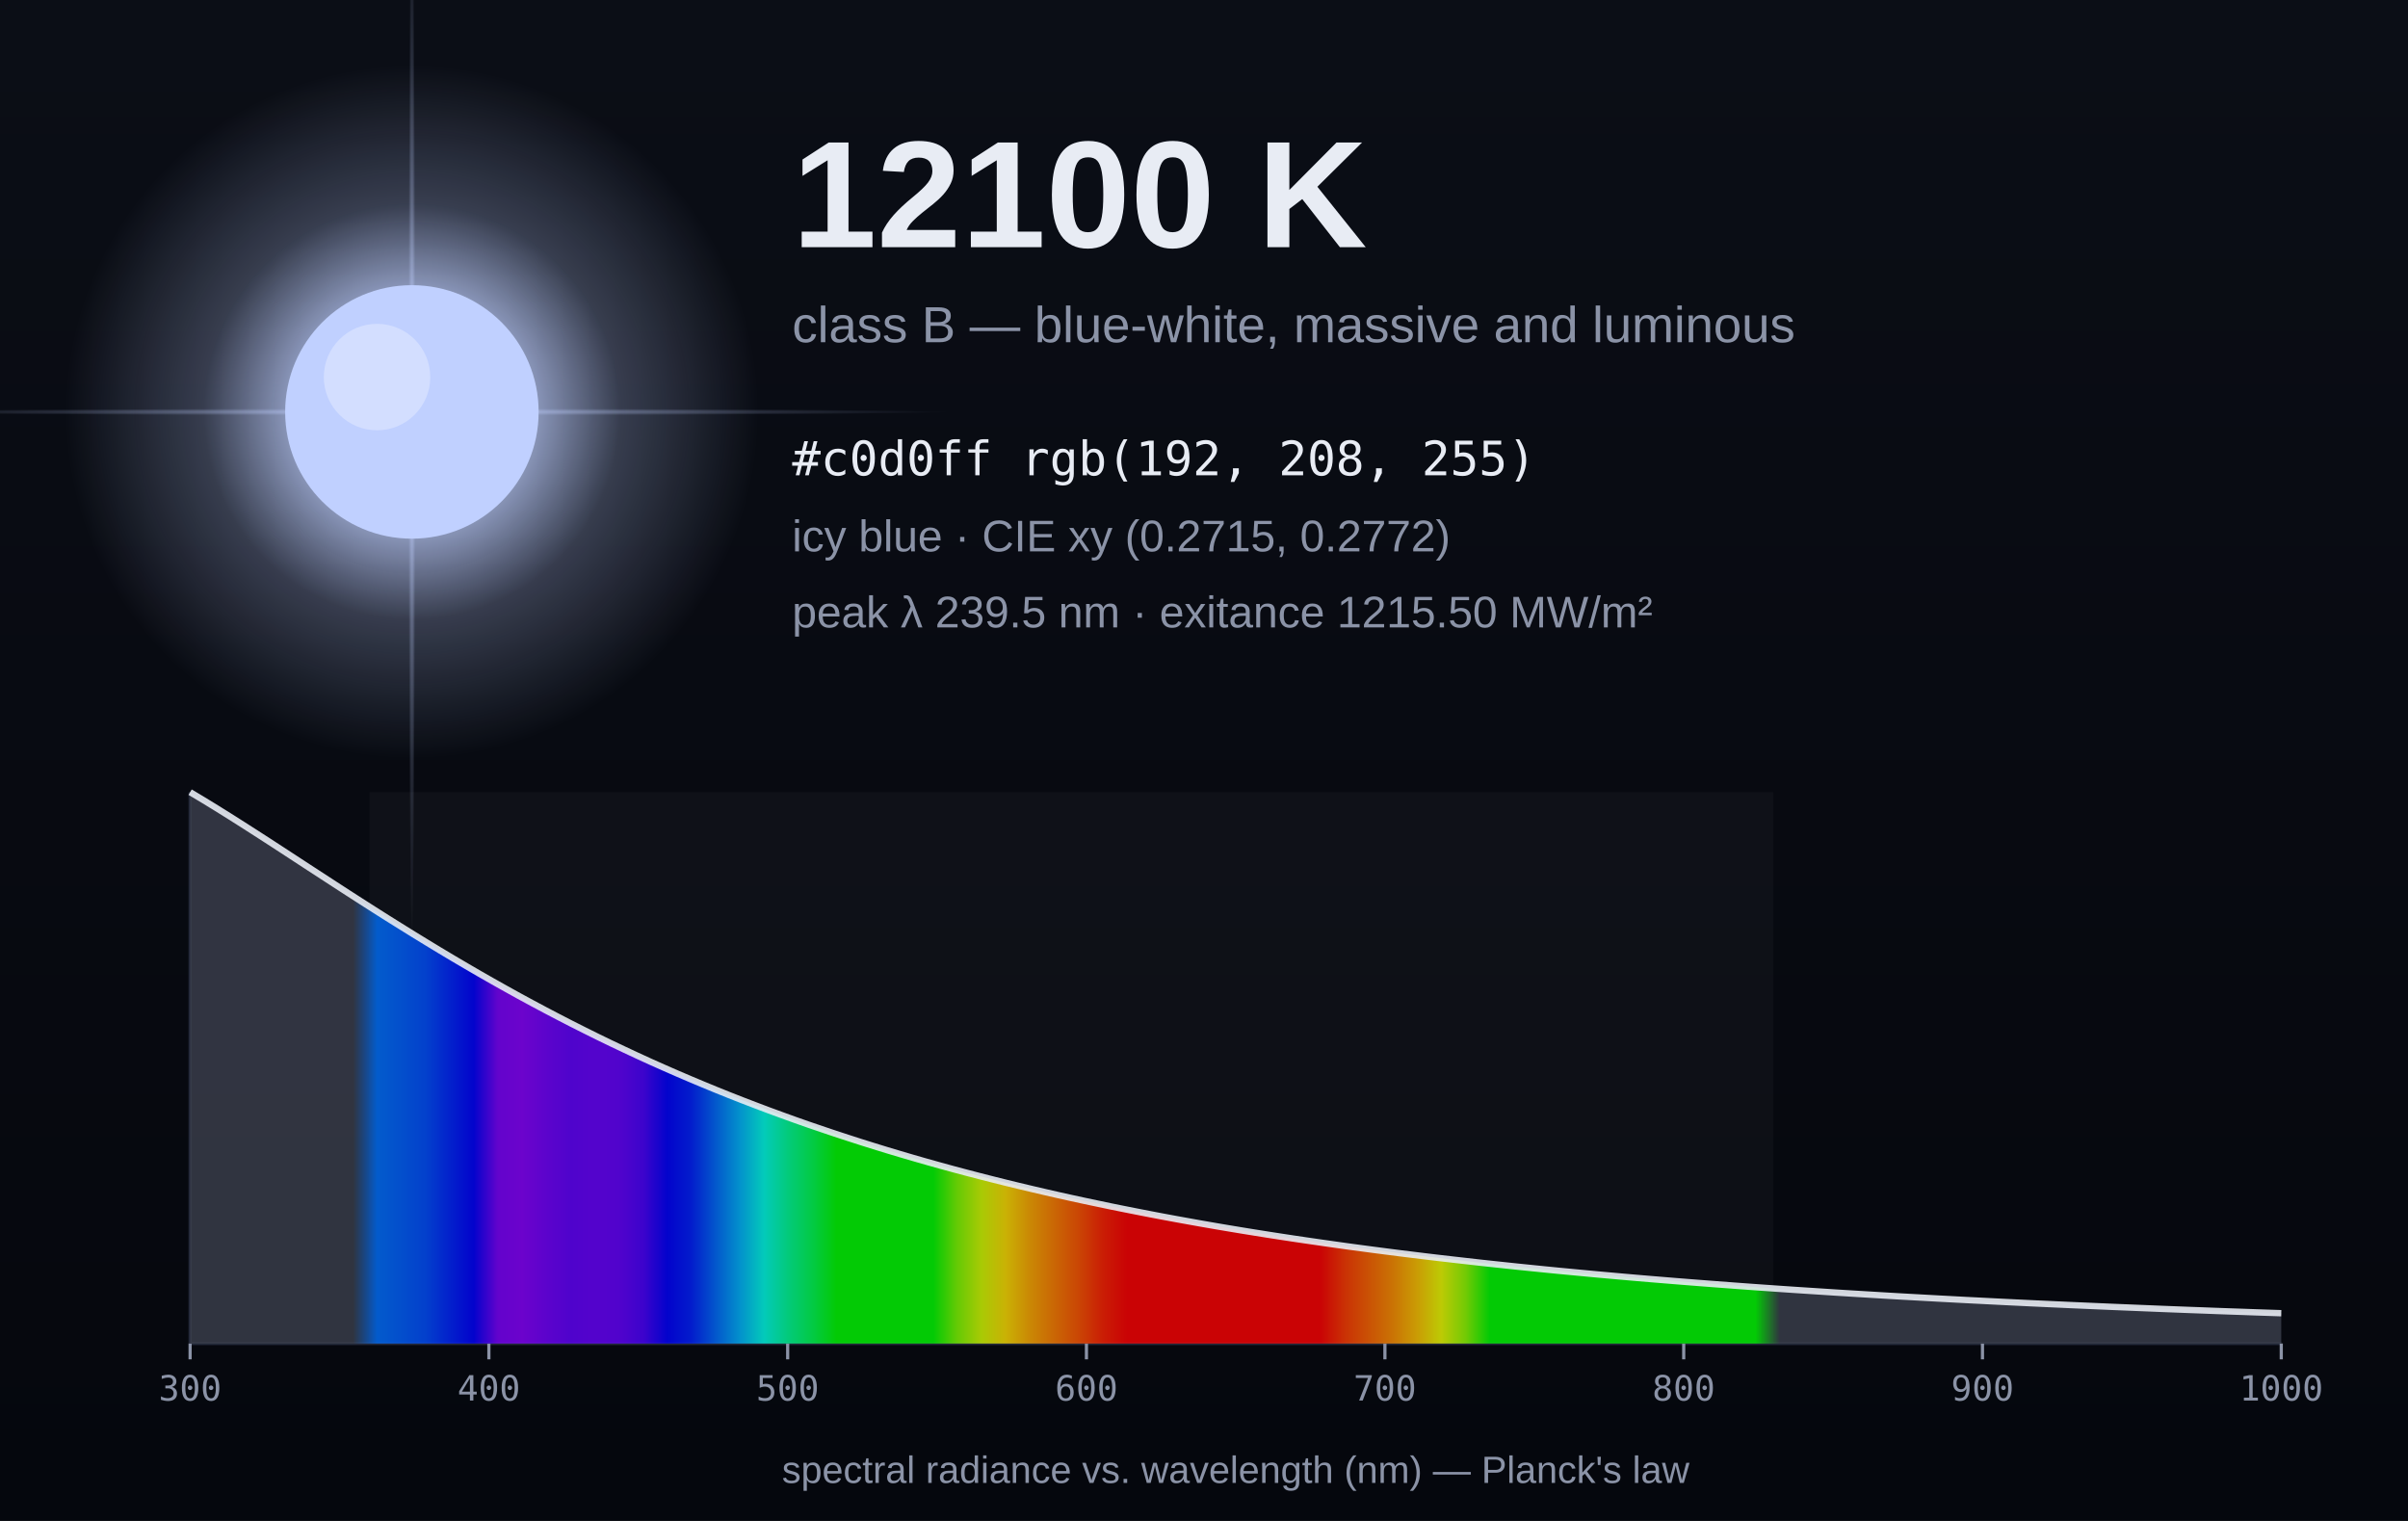
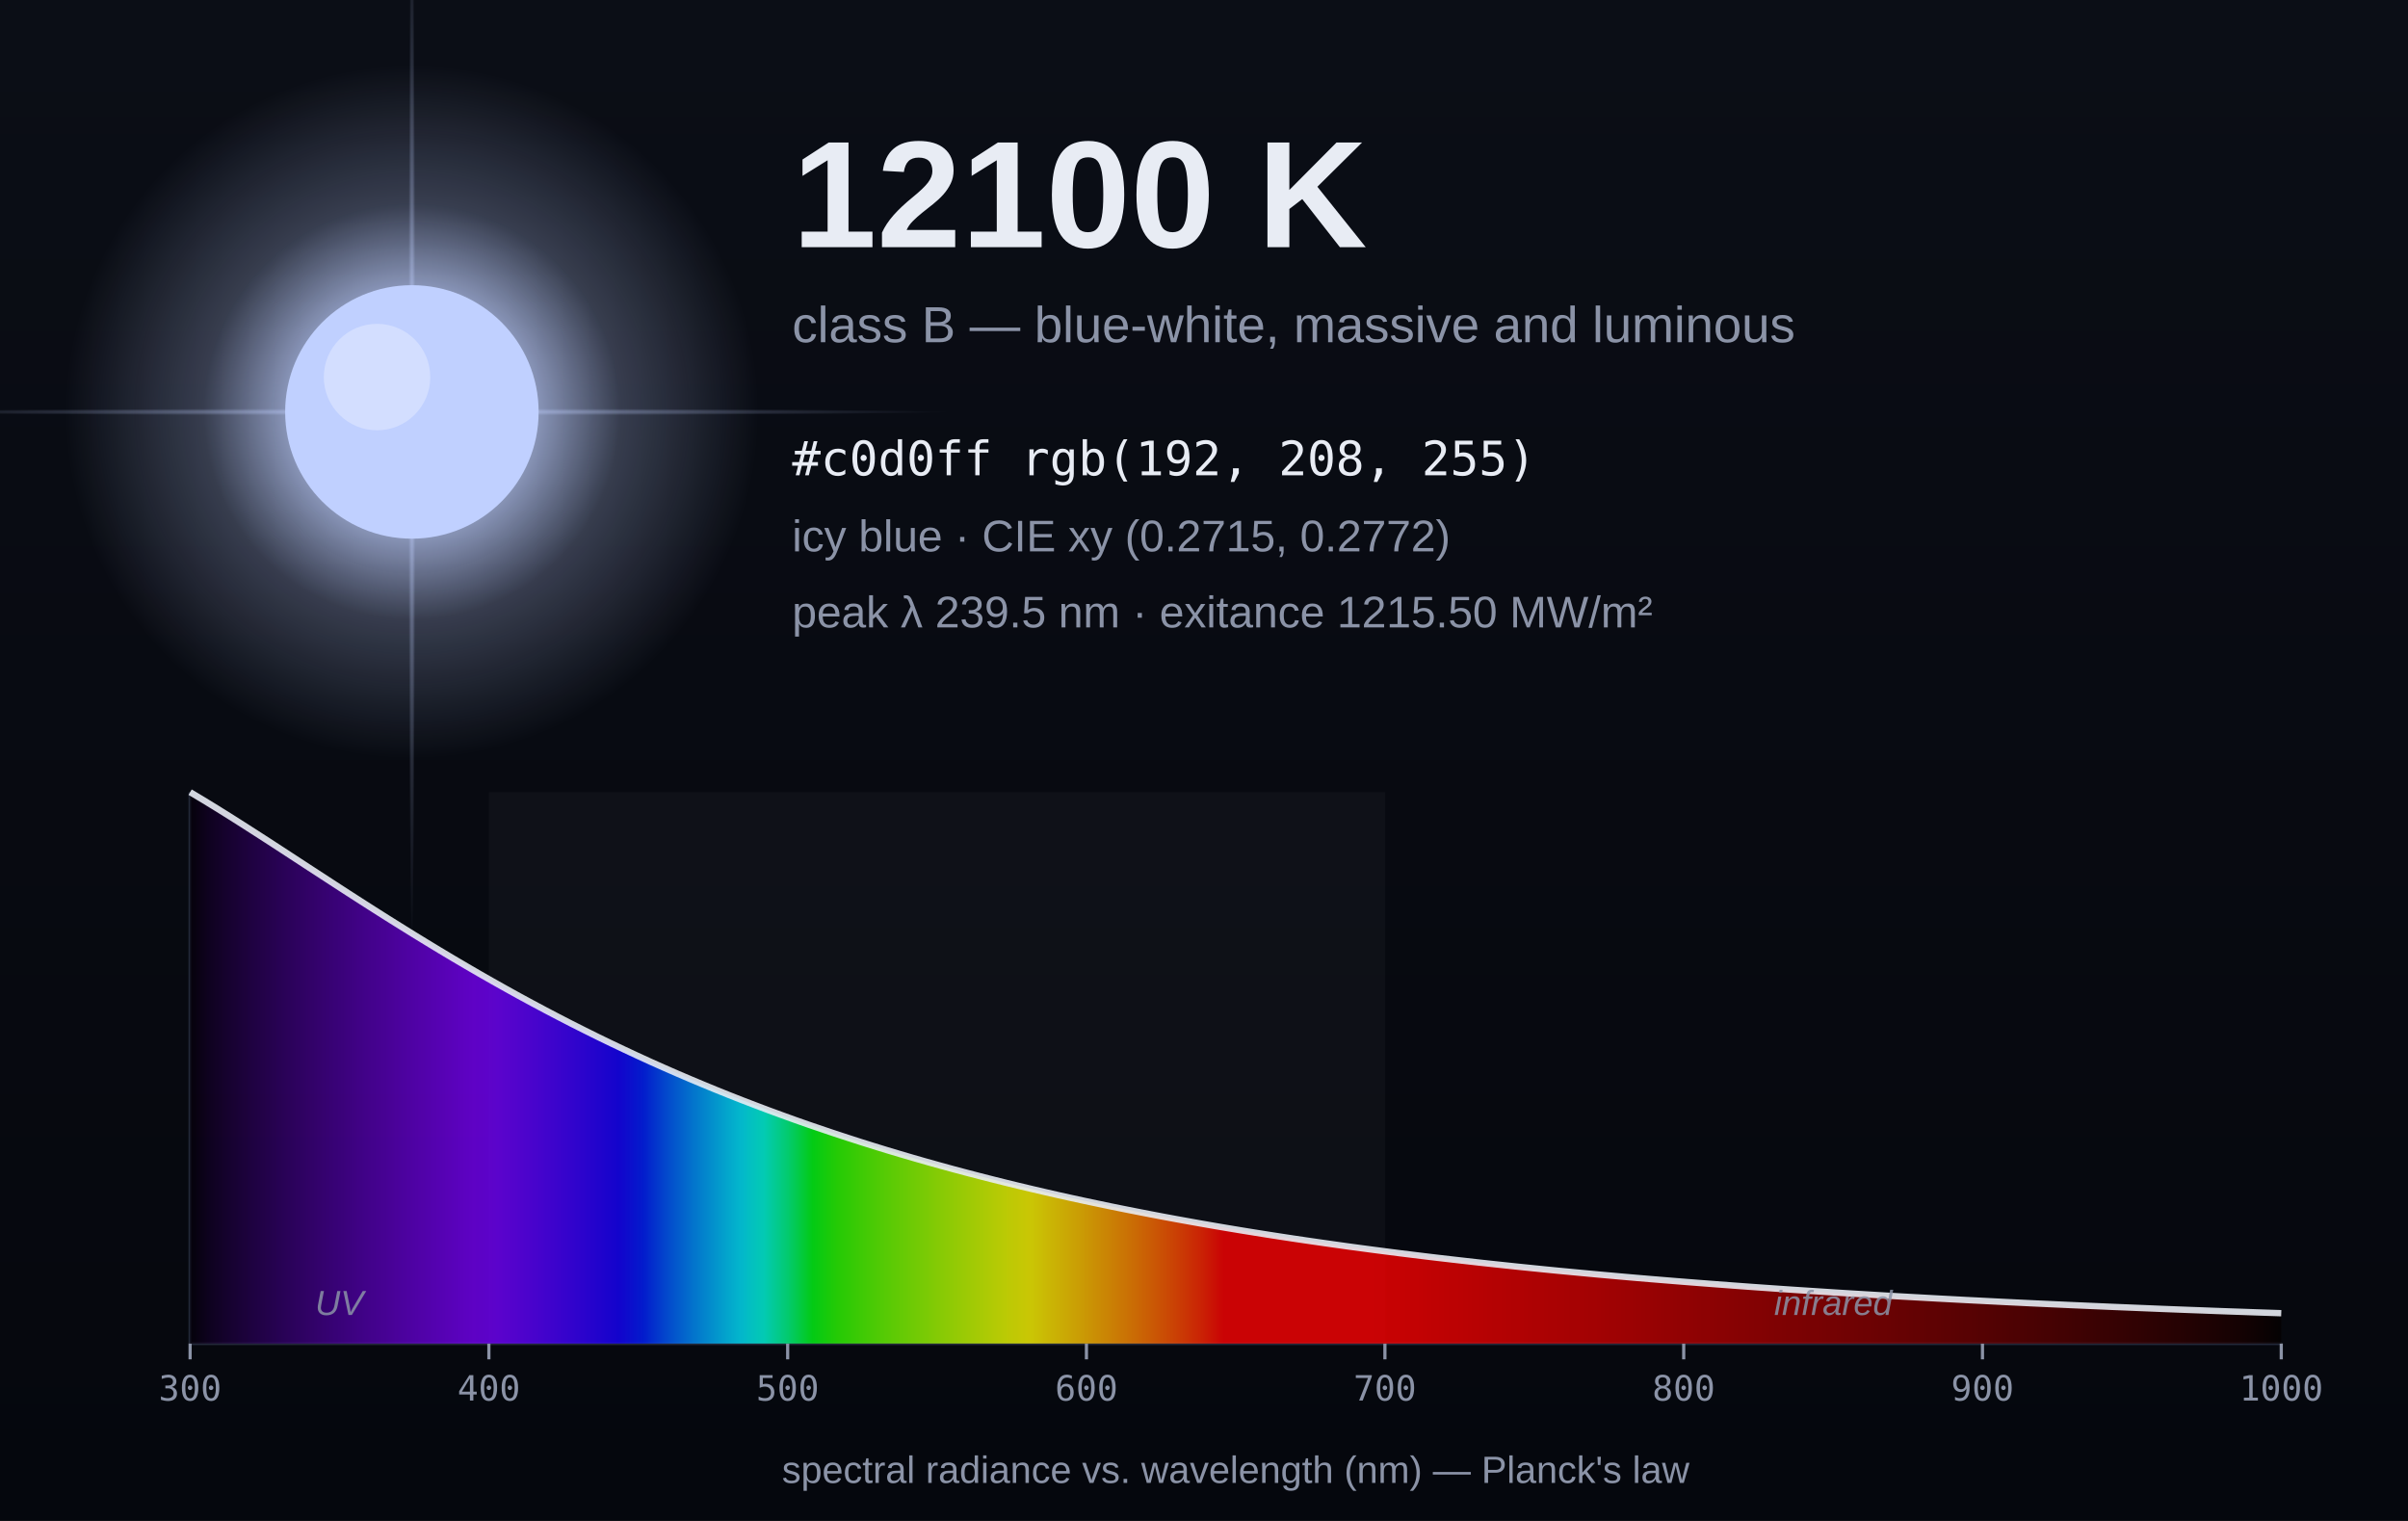
<svg xmlns="http://www.w3.org/2000/svg" width="760" height="480" viewBox="0 0 760 480" font-family="'Segoe UI', 'Helvetica Neue', Arial, system-ui, sans-serif">
  <defs>
    <linearGradient id="bg" x1="0" y1="0" x2="0" y2="1">
      <stop offset="0%" stop-color="#0b0e16" />
      <stop offset="100%" stop-color="#05070d" />
    </linearGradient>
    <radialGradient id="glow" cx="50%" cy="50%" r="50%">
      <stop offset="0%" stop-color="#c0d0ff" stop-opacity="1" />
      <stop offset="28%" stop-color="#c0d0ff" stop-opacity="0.85" />
      <stop offset="60%" stop-color="#c0d0ff" stop-opacity="0.25" />
      <stop offset="100%" stop-color="#c0d0ff" stop-opacity="0" />
    </radialGradient>
    <radialGradient id="spike" cx="50%" cy="50%" r="50%">
      <stop offset="0%" stop-color="#c0d0ff" stop-opacity="0.9" />
      <stop offset="100%" stop-color="#c0d0ff" stop-opacity="0" />
    </radialGradient>
    <linearGradient id="spectrum" x1="0" y1="0" x2="1" y2="0">
-       <stop offset="0.00%" stop-color="rgb(60,64,78)" />
-       <stop offset="1.15%" stop-color="rgb(60,64,78)" />
-       <stop offset="2.30%" stop-color="rgb(60,64,78)" />
-       <stop offset="3.45%" stop-color="rgb(60,64,78)" />
-       <stop offset="4.60%" stop-color="rgb(60,64,78)" />
-       <stop offset="5.75%" stop-color="rgb(60,64,78)" />
-       <stop offset="6.90%" stop-color="rgb(60,64,78)" />
-       <stop offset="8.05%" stop-color="rgb(60,64,78)" />
-       <stop offset="9.20%" stop-color="rgb(0,112,255)" />
-       <stop offset="10.34%" stop-color="rgb(0,96,255)" />
-       <stop offset="11.49%" stop-color="rgb(0,78,255)" />
-       <stop offset="12.64%" stop-color="rgb(0,38,255)" />
-       <stop offset="13.79%" stop-color="rgb(0,0,255)" />
-       <stop offset="14.94%" stop-color="rgb(123,0,255)" />
-       <stop offset="16.09%" stop-color="rgb(134,0,255)" />
-       <stop offset="17.24%" stop-color="rgb(114,0,255)" />
-       <stop offset="18.39%" stop-color="rgb(98,0,255)" />
-       <stop offset="19.54%" stop-color="rgb(103,0,255)" />
-       <stop offset="20.69%" stop-color="rgb(100,0,255)" />
-       <stop offset="21.84%" stop-color="rgb(74,0,255)" />
-       <stop offset="22.99%" stop-color="rgb(0,0,255)" />
-       <stop offset="24.14%" stop-color="rgb(0,33,255)" />
-       <stop offset="25.29%" stop-color="rgb(0,108,255)" />
-       <stop offset="26.44%" stop-color="rgb(0,182,255)" />
-       <stop offset="27.59%" stop-color="rgb(0,255,232)" />
-       <stop offset="28.74%" stop-color="rgb(0,255,150)" />
-       <stop offset="29.89%" stop-color="rgb(0,255,81)" />
-       <stop offset="31.03%" stop-color="rgb(0,255,0)" />
-       <stop offset="32.18%" stop-color="rgb(0,255,0)" />
-       <stop offset="33.33%" stop-color="rgb(0,255,0)" />
-       <stop offset="34.48%" stop-color="rgb(0,255,0)" />
-       <stop offset="35.63%" stop-color="rgb(0,255,0)" />
-       <stop offset="36.78%" stop-color="rgb(127,255,0)" />
-       <stop offset="37.93%" stop-color="rgb(213,255,0)" />
-       <stop offset="39.08%" stop-color="rgb(255,223,0)" />
-       <stop offset="40.23%" stop-color="rgb(255,170,0)" />
-       <stop offset="41.38%" stop-color="rgb(255,127,0)" />
-       <stop offset="42.53%" stop-color="rgb(255,86,0)" />
-       <stop offset="43.68%" stop-color="rgb(255,34,0)" />
-       <stop offset="44.83%" stop-color="rgb(255,0,0)" />
-       <stop offset="45.98%" stop-color="rgb(255,0,0)" />
-       <stop offset="47.13%" stop-color="rgb(255,0,0)" />
-       <stop offset="48.28%" stop-color="rgb(255,0,0)" />
+       <stop offset="0.00%" stop-color="rgb(0,0,0)" />
+       <stop offset="1.15%" stop-color="rgb(16,0,34)" />
+       <stop offset="2.30%" stop-color="rgb(28,0,59)" />
+       <stop offset="3.45%" stop-color="rgb(39,0,82)" />
+       <stop offset="4.60%" stop-color="rgb(49,0,103)" />
+       <stop offset="5.75%" stop-color="rgb(59,0,123)" />
+       <stop offset="6.90%" stop-color="rgb(68,0,142)" />
+       <stop offset="8.05%" stop-color="rgb(77,0,161)" />
+       <stop offset="9.20%" stop-color="rgb(86,0,179)" />
+       <stop offset="10.34%" stop-color="rgb(95,0,197)" />
+       <stop offset="11.49%" stop-color="rgb(103,0,214)" />
+       <stop offset="12.64%" stop-color="rgb(111,0,231)" />
+       <stop offset="13.79%" stop-color="rgb(119,0,248)" />
+       <stop offset="14.94%" stop-color="rgb(113,0,255)" />
+       <stop offset="16.09%" stop-color="rgb(97,0,255)" />
+       <stop offset="17.24%" stop-color="rgb(80,0,255)" />
+       <stop offset="18.39%" stop-color="rgb(62,0,255)" />
+       <stop offset="19.54%" stop-color="rgb(42,0,255)" />
+       <stop offset="20.69%" stop-color="rgb(20,0,255)" />
+       <stop offset="21.84%" stop-color="rgb(0,31,255)" />
+       <stop offset="22.99%" stop-color="rgb(0,90,255)" />
+       <stop offset="24.14%" stop-color="rgb(0,140,255)" />
+       <stop offset="25.29%" stop-color="rgb(0,186,255)" />
+       <stop offset="26.44%" stop-color="rgb(0,229,255)" />
+       <stop offset="27.59%" stop-color="rgb(0,255,223)" />
+       <stop offset="28.74%" stop-color="rgb(0,255,133)" />
+       <stop offset="29.89%" stop-color="rgb(0,255,20)" />
+       <stop offset="31.03%" stop-color="rgb(42,255,0)" />
+       <stop offset="32.18%" stop-color="rgb(75,255,0)" />
+       <stop offset="33.33%" stop-color="rgb(106,255,0)" />
+       <stop offset="34.48%" stop-color="rgb(134,255,0)" />
+       <stop offset="35.63%" stop-color="rgb(161,255,0)" />
+       <stop offset="36.78%" stop-color="rgb(187,255,0)" />
+       <stop offset="37.93%" stop-color="rgb(212,255,0)" />
+       <stop offset="39.08%" stop-color="rgb(236,255,0)" />
+       <stop offset="40.23%" stop-color="rgb(255,250,0)" />
+       <stop offset="41.38%" stop-color="rgb(255,224,0)" />
+       <stop offset="42.53%" stop-color="rgb(255,198,0)" />
+       <stop offset="43.68%" stop-color="rgb(255,170,0)" />
+       <stop offset="44.83%" stop-color="rgb(255,142,0)" />
+       <stop offset="45.98%" stop-color="rgb(255,112,0)" />
+       <stop offset="47.13%" stop-color="rgb(255,79,0)" />
+       <stop offset="48.28%" stop-color="rgb(255,43,0)" />
      <stop offset="49.43%" stop-color="rgb(255,0,0)" />
      <stop offset="50.57%" stop-color="rgb(255,0,0)" />
      <stop offset="51.72%" stop-color="rgb(255,0,0)" />
      <stop offset="52.87%" stop-color="rgb(255,0,0)" />
      <stop offset="54.02%" stop-color="rgb(255,0,0)" />
-       <stop offset="55.17%" stop-color="rgb(255,58,0)" />
-       <stop offset="56.32%" stop-color="rgb(255,101,0)" />
-       <stop offset="57.47%" stop-color="rgb(255,144,0)" />
-       <stop offset="58.62%" stop-color="rgb(255,196,0)" />
-       <stop offset="59.77%" stop-color="rgb(238,255,0)" />
-       <stop offset="60.92%" stop-color="rgb(144,255,0)" />
-       <stop offset="62.07%" stop-color="rgb(0,255,0)" />
-       <stop offset="63.22%" stop-color="rgb(0,255,0)" />
-       <stop offset="64.37%" stop-color="rgb(0,255,0)" />
-       <stop offset="65.52%" stop-color="rgb(0,255,0)" />
-       <stop offset="66.67%" stop-color="rgb(0,255,0)" />
-       <stop offset="67.82%" stop-color="rgb(0,255,0)" />
-       <stop offset="68.97%" stop-color="rgb(0,255,0)" />
-       <stop offset="70.11%" stop-color="rgb(0,255,0)" />
-       <stop offset="71.26%" stop-color="rgb(0,255,0)" />
-       <stop offset="72.41%" stop-color="rgb(0,255,0)" />
-       <stop offset="73.56%" stop-color="rgb(0,255,0)" />
-       <stop offset="74.71%" stop-color="rgb(0,255,0)" />
-       <stop offset="75.86%" stop-color="rgb(60,64,78)" />
-       <stop offset="77.01%" stop-color="rgb(60,64,78)" />
-       <stop offset="78.16%" stop-color="rgb(60,64,78)" />
-       <stop offset="79.31%" stop-color="rgb(60,64,78)" />
-       <stop offset="80.46%" stop-color="rgb(60,64,78)" />
-       <stop offset="81.61%" stop-color="rgb(60,64,78)" />
-       <stop offset="82.76%" stop-color="rgb(60,64,78)" />
-       <stop offset="83.91%" stop-color="rgb(60,64,78)" />
-       <stop offset="85.06%" stop-color="rgb(60,64,78)" />
-       <stop offset="86.21%" stop-color="rgb(60,64,78)" />
-       <stop offset="87.36%" stop-color="rgb(60,64,78)" />
-       <stop offset="88.51%" stop-color="rgb(60,64,78)" />
-       <stop offset="89.66%" stop-color="rgb(60,64,78)" />
-       <stop offset="90.80%" stop-color="rgb(60,64,78)" />
-       <stop offset="91.95%" stop-color="rgb(60,64,78)" />
-       <stop offset="93.10%" stop-color="rgb(60,64,78)" />
-       <stop offset="94.25%" stop-color="rgb(60,64,78)" />
-       <stop offset="95.40%" stop-color="rgb(60,64,78)" />
-       <stop offset="96.55%" stop-color="rgb(60,64,78)" />
-       <stop offset="97.70%" stop-color="rgb(60,64,78)" />
-       <stop offset="98.85%" stop-color="rgb(60,64,78)" />
-       <stop offset="100.00%" stop-color="rgb(60,64,78)" />
+       <stop offset="55.17%" stop-color="rgb(255,0,0)" />
+       <stop offset="56.32%" stop-color="rgb(255,0,0)" />
+       <stop offset="57.47%" stop-color="rgb(253,0,0)" />
+       <stop offset="58.62%" stop-color="rgb(248,0,0)" />
+       <stop offset="59.77%" stop-color="rgb(242,0,0)" />
+       <stop offset="60.92%" stop-color="rgb(237,0,0)" />
+       <stop offset="62.07%" stop-color="rgb(231,0,0)" />
+       <stop offset="63.22%" stop-color="rgb(226,0,0)" />
+       <stop offset="64.37%" stop-color="rgb(220,0,0)" />
+       <stop offset="65.52%" stop-color="rgb(214,0,0)" />
+       <stop offset="66.67%" stop-color="rgb(209,0,0)" />
+       <stop offset="67.82%" stop-color="rgb(203,0,0)" />
+       <stop offset="68.97%" stop-color="rgb(197,0,0)" />
+       <stop offset="70.11%" stop-color="rgb(191,0,0)" />
+       <stop offset="71.26%" stop-color="rgb(185,0,0)" />
+       <stop offset="72.41%" stop-color="rgb(179,0,0)" />
+       <stop offset="73.56%" stop-color="rgb(173,0,0)" />
+       <stop offset="74.71%" stop-color="rgb(167,0,0)" />
+       <stop offset="75.86%" stop-color="rgb(161,0,0)" />
+       <stop offset="77.01%" stop-color="rgb(155,0,0)" />
+       <stop offset="78.16%" stop-color="rgb(149,0,0)" />
+       <stop offset="79.31%" stop-color="rgb(142,0,0)" />
+       <stop offset="80.46%" stop-color="rgb(136,0,0)" />
+       <stop offset="81.61%" stop-color="rgb(130,0,0)" />
+       <stop offset="82.76%" stop-color="rgb(123,0,0)" />
+       <stop offset="83.91%" stop-color="rgb(116,0,0)" />
+       <stop offset="85.06%" stop-color="rgb(110,0,0)" />
+       <stop offset="86.21%" stop-color="rgb(103,0,0)" />
+       <stop offset="87.36%" stop-color="rgb(96,0,0)" />
+       <stop offset="88.51%" stop-color="rgb(89,0,0)" />
+       <stop offset="89.66%" stop-color="rgb(82,0,0)" />
+       <stop offset="90.80%" stop-color="rgb(74,0,0)" />
+       <stop offset="91.95%" stop-color="rgb(67,0,0)" />
+       <stop offset="93.10%" stop-color="rgb(59,0,0)" />
+       <stop offset="94.25%" stop-color="rgb(51,0,0)" />
+       <stop offset="95.40%" stop-color="rgb(43,0,0)" />
+       <stop offset="96.55%" stop-color="rgb(34,0,0)" />
+       <stop offset="97.70%" stop-color="rgb(25,0,0)" />
+       <stop offset="98.85%" stop-color="rgb(14,0,0)" />
+       <stop offset="100.00%" stop-color="rgb(0,0,0)" />
    </linearGradient>
  </defs>
  <rect width="760" height="480" fill="url(#bg)" />
  <circle cx="130.0" cy="130.0" r="110" fill="url(#glow)" />
  <rect x="-40.0" y="128.9" width="340.0" height="2.2" fill="url(#spike)" opacity="0.55" />
  <rect x="128.9" y="-40.0" width="2.2" height="340.0" fill="url(#spike)" opacity="0.55" />
  <circle cx="130.0" cy="130.0" r="40.0" fill="#c0d0ff" />
  <circle cx="119.0" cy="119.0" r="16.8" fill="#ffffff" opacity="0.30" />
  <text x="250.0" y="78" fill="#e8ecf4" font-size="48" font-weight="700">12100 K</text>
  <text x="250.0" y="108" fill="#8b93a7" font-size="16">class B — blue-white, massive and luminous</text>
  <text x="250.0" y="150" fill="#e8ecf4" font-size="15" font-family="'SF Mono', 'JetBrains Mono', 'Menlo', monospace">#c0d0ff   rgb(192, 208, 255)</text>
  <text x="250.0" y="174" fill="#8b93a7" font-size="14">icy blue  ·  CIE xy (0.2715, 0.2772)</text>
  <text x="250.0" y="198" fill="#8b93a7" font-size="14">peak λ 239.5 nm  ·  exitance 1215.50 MW/m²</text>
-   <rect x="116.6" y="250.0" width="443.1" height="174.0" fill="#ffffff" opacity="0.03" />
+   <rect x="154.3" y="250.0" width="282.9" height="174.0" fill="#ffffff" opacity="0.03" />
  <line x1="60.0" y1="424.0" x2="720.0" y2="424.0" stroke="#222838" />
  <line x1="60.0" y1="250.0" x2="60.0" y2="424.0" stroke="#222838" />
  <line x1="60.0" y1="424.0" x2="60.0" y2="429.0" stroke="#8b93a7" />
  <text x="60.0" y="442.0" fill="#8b93a7" font-size="11" font-family="'SF Mono', 'JetBrains Mono', 'Menlo', monospace" text-anchor="middle">300</text>
  <line x1="154.3" y1="424.0" x2="154.3" y2="429.0" stroke="#8b93a7" />
  <text x="154.3" y="442.0" fill="#8b93a7" font-size="11" font-family="'SF Mono', 'JetBrains Mono', 'Menlo', monospace" text-anchor="middle">400</text>
  <line x1="248.6" y1="424.0" x2="248.6" y2="429.0" stroke="#8b93a7" />
  <text x="248.6" y="442.0" fill="#8b93a7" font-size="11" font-family="'SF Mono', 'JetBrains Mono', 'Menlo', monospace" text-anchor="middle">500</text>
  <line x1="342.9" y1="424.0" x2="342.9" y2="429.0" stroke="#8b93a7" />
  <text x="342.9" y="442.0" fill="#8b93a7" font-size="11" font-family="'SF Mono', 'JetBrains Mono', 'Menlo', monospace" text-anchor="middle">600</text>
  <line x1="437.1" y1="424.0" x2="437.1" y2="429.0" stroke="#8b93a7" />
  <text x="437.1" y="442.0" fill="#8b93a7" font-size="11" font-family="'SF Mono', 'JetBrains Mono', 'Menlo', monospace" text-anchor="middle">700</text>
  <line x1="531.4" y1="424.0" x2="531.4" y2="429.0" stroke="#8b93a7" />
  <text x="531.4" y="442.0" fill="#8b93a7" font-size="11" font-family="'SF Mono', 'JetBrains Mono', 'Menlo', monospace" text-anchor="middle">800</text>
  <line x1="625.7" y1="424.0" x2="625.7" y2="429.0" stroke="#8b93a7" />
  <text x="625.7" y="442.0" fill="#8b93a7" font-size="11" font-family="'SF Mono', 'JetBrains Mono', 'Menlo', monospace" text-anchor="middle">900</text>
  <line x1="720.0" y1="424.0" x2="720.0" y2="429.0" stroke="#8b93a7" />
  <text x="720.0" y="442.0" fill="#8b93a7" font-size="11" font-family="'SF Mono', 'JetBrains Mono', 'Menlo', monospace" text-anchor="middle">1000</text>
  <path d="M 60.00,250.00 L 64.15,252.48 L 68.30,255.02 L 72.45,257.61 L 76.60,260.24 L 80.75,262.90 L 84.91,265.58 L 89.06,268.28 L 93.21,270.99 L 97.36,273.70 L 101.51,276.40 L 105.66,279.10 L 109.81,281.79 L 113.96,284.46 L 118.11,287.11 L 122.26,289.74 L 126.42,292.34 L 130.57,294.92 L 134.72,297.46 L 138.87,299.98 L 143.02,302.46 L 147.17,304.90 L 151.32,307.31 L 155.47,309.68 L 159.62,312.01 L 163.77,314.31 L 167.92,316.56 L 172.08,318.78 L 176.23,320.95 L 180.38,323.09 L 184.53,325.18 L 188.68,327.24 L 192.83,329.25 L 196.98,331.22 L 201.13,333.16 L 205.28,335.06 L 209.43,336.91 L 213.58,338.73 L 217.74,340.51 L 221.89,342.25 L 226.04,343.96 L 230.19,345.63 L 234.34,347.26 L 238.49,348.85 L 242.64,350.42 L 246.79,351.94 L 250.94,353.44 L 255.09,354.90 L 259.25,356.32 L 263.40,357.72 L 267.55,359.08 L 271.70,360.42 L 275.85,361.72 L 280.00,363.00 L 284.15,364.24 L 288.30,365.46 L 292.45,366.65 L 296.60,367.81 L 300.75,368.95 L 304.91,370.06 L 309.06,371.14 L 313.21,372.20 L 317.36,373.24 L 321.51,374.25 L 325.66,375.24 L 329.81,376.21 L 333.96,377.16 L 338.11,378.08 L 342.26,378.98 L 346.42,379.86 L 350.57,380.73 L 354.72,381.57 L 358.87,382.39 L 363.02,383.20 L 367.17,383.99 L 371.32,384.76 L 375.47,385.51 L 379.62,386.25 L 383.77,386.97 L 387.92,387.67 L 392.08,388.36 L 396.23,389.03 L 400.38,389.69 L 404.53,390.33 L 408.68,390.96 L 412.83,391.57 L 416.98,392.17 L 421.13,392.76 L 425.28,393.34 L 429.43,393.90 L 433.58,394.45 L 437.74,394.99 L 441.89,395.52 L 446.04,396.03 L 450.19,396.54 L 454.34,397.03 L 458.49,397.51 L 462.64,397.98 L 466.79,398.45 L 470.94,398.90 L 475.09,399.34 L 479.25,399.78 L 483.40,400.20 L 487.55,400.62 L 491.70,401.03 L 495.85,401.42 L 500.00,401.81 L 504.15,402.20 L 508.30,402.57 L 512.45,402.94 L 516.60,403.30 L 520.75,403.65 L 524.91,403.99 L 529.06,404.33 L 533.21,404.66 L 537.36,404.98 L 541.51,405.30 L 545.66,405.61 L 549.81,405.92 L 553.96,406.22 L 558.11,406.51 L 562.26,406.80 L 566.42,407.08 L 570.57,407.35 L 574.72,407.62 L 578.87,407.89 L 583.02,408.15 L 587.17,408.40 L 591.32,408.65 L 595.47,408.90 L 599.62,409.14 L 603.77,409.37 L 607.92,409.60 L 612.08,409.83 L 616.23,410.05 L 620.38,410.27 L 624.53,410.48 L 628.68,410.69 L 632.83,410.90 L 636.98,411.10 L 641.13,411.30 L 645.28,411.49 L 649.43,411.68 L 653.58,411.87 L 657.74,412.05 L 661.89,412.23 L 666.04,412.41 L 670.19,412.58 L 674.34,412.75 L 678.49,412.92 L 682.64,413.09 L 686.79,413.25 L 690.94,413.41 L 695.09,413.56 L 699.25,413.72 L 703.40,413.87 L 707.55,414.01 L 711.70,414.16 L 715.85,414.30 L 720.00,414.44 L 720.00,424.00 L 60.00,424.00 Z" fill="url(#spectrum)" opacity="0.78" />
  <path d="M 60.00,250.00 L 64.15,252.48 L 68.30,255.02 L 72.45,257.61 L 76.60,260.24 L 80.75,262.90 L 84.91,265.58 L 89.06,268.28 L 93.21,270.99 L 97.36,273.70 L 101.51,276.40 L 105.66,279.10 L 109.81,281.79 L 113.96,284.46 L 118.11,287.11 L 122.26,289.74 L 126.42,292.34 L 130.57,294.92 L 134.72,297.46 L 138.87,299.98 L 143.02,302.46 L 147.17,304.90 L 151.32,307.31 L 155.47,309.68 L 159.62,312.01 L 163.77,314.31 L 167.92,316.56 L 172.08,318.78 L 176.23,320.95 L 180.38,323.09 L 184.53,325.18 L 188.68,327.24 L 192.83,329.25 L 196.98,331.22 L 201.13,333.16 L 205.28,335.06 L 209.43,336.91 L 213.58,338.73 L 217.74,340.51 L 221.89,342.25 L 226.04,343.96 L 230.19,345.63 L 234.34,347.26 L 238.49,348.85 L 242.64,350.42 L 246.79,351.94 L 250.94,353.44 L 255.09,354.90 L 259.25,356.32 L 263.40,357.72 L 267.55,359.08 L 271.70,360.42 L 275.85,361.72 L 280.00,363.00 L 284.15,364.24 L 288.30,365.46 L 292.45,366.65 L 296.60,367.81 L 300.75,368.95 L 304.91,370.06 L 309.06,371.14 L 313.21,372.20 L 317.36,373.24 L 321.51,374.25 L 325.66,375.24 L 329.81,376.21 L 333.96,377.16 L 338.11,378.08 L 342.26,378.98 L 346.42,379.86 L 350.57,380.73 L 354.72,381.57 L 358.87,382.39 L 363.02,383.20 L 367.17,383.99 L 371.32,384.76 L 375.47,385.51 L 379.62,386.25 L 383.77,386.97 L 387.92,387.67 L 392.08,388.36 L 396.23,389.03 L 400.38,389.69 L 404.53,390.33 L 408.68,390.96 L 412.83,391.57 L 416.98,392.17 L 421.13,392.76 L 425.28,393.34 L 429.43,393.90 L 433.58,394.45 L 437.74,394.99 L 441.89,395.52 L 446.04,396.03 L 450.19,396.54 L 454.34,397.03 L 458.49,397.51 L 462.64,397.98 L 466.79,398.45 L 470.94,398.90 L 475.09,399.34 L 479.25,399.78 L 483.40,400.20 L 487.55,400.62 L 491.70,401.03 L 495.85,401.42 L 500.00,401.81 L 504.15,402.20 L 508.30,402.57 L 512.45,402.94 L 516.60,403.30 L 520.75,403.65 L 524.91,403.99 L 529.06,404.33 L 533.21,404.66 L 537.36,404.98 L 541.51,405.30 L 545.66,405.61 L 549.81,405.92 L 553.96,406.22 L 558.11,406.51 L 562.26,406.80 L 566.42,407.08 L 570.57,407.35 L 574.72,407.62 L 578.87,407.89 L 583.02,408.15 L 587.17,408.40 L 591.32,408.65 L 595.47,408.90 L 599.62,409.14 L 603.77,409.37 L 607.92,409.60 L 612.08,409.83 L 616.23,410.05 L 620.38,410.27 L 624.53,410.48 L 628.68,410.69 L 632.83,410.90 L 636.98,411.10 L 641.13,411.30 L 645.28,411.49 L 649.43,411.68 L 653.58,411.87 L 657.74,412.05 L 661.89,412.23 L 666.04,412.41 L 670.19,412.58 L 674.34,412.75 L 678.49,412.92 L 682.64,413.09 L 686.79,413.25 L 690.94,413.41 L 695.09,413.56 L 699.25,413.72 L 703.40,413.87 L 707.55,414.01 L 711.70,414.16 L 715.85,414.30 L 720.00,414.44" fill="none" stroke="#e8ecf4" stroke-width="2" opacity="0.9" />
+   <text x="107.1" y="415.0" fill="#8b93a7" font-size="11" text-anchor="middle" opacity="0.85" font-style="italic">UV</text>
+   <text x="578.6" y="415.0" fill="#8b93a7" font-size="11" text-anchor="middle" opacity="0.85" font-style="italic">infrared</text>
  <text x="390.0" y="468" fill="#8b93a7" font-size="12" text-anchor="middle">spectral radiance vs. wavelength (nm) — Planck's law</text>
</svg>
